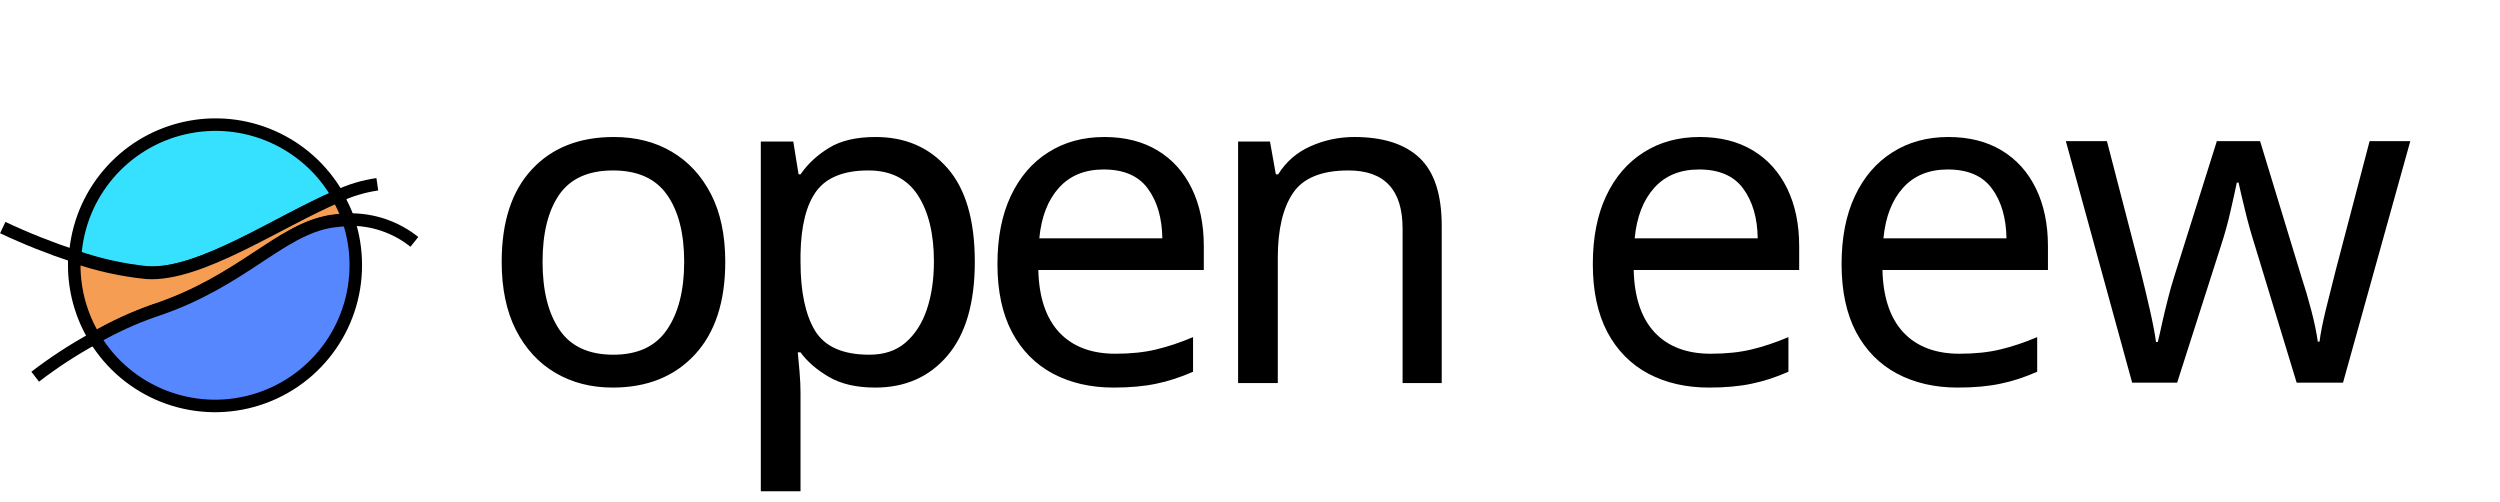
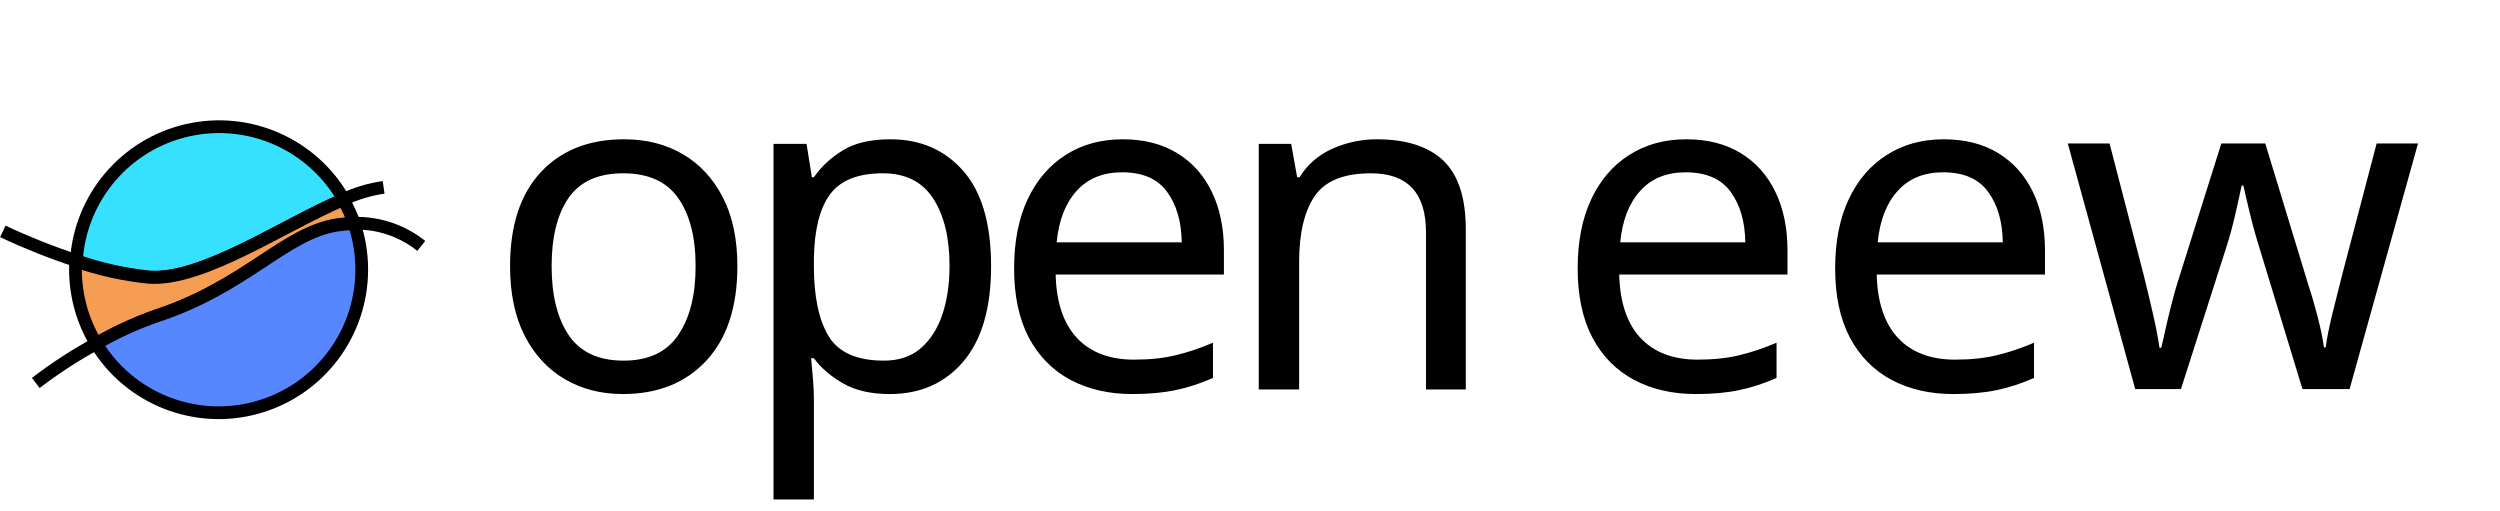
- <svg xmlns="http://www.w3.org/2000/svg" viewBox="0 0 199.7 40.07">
+ <svg xmlns="http://www.w3.org/2000/svg" viewBox="0 0 196.42 40.07">
  <defs>
-     <style>.cls-1{fill:none;}.cls-1,.cls-2,.cls-3,.cls-4{stroke:#000;stroke-miterlimit:10;}.cls-2{fill:#35e1ff;}.cls-3{fill:#f59d52;}.cls-4{fill:#5787ff;}.cls-5,.cls-6{font-size:36px;}.cls-5{font-family:Montserrat-Regular, Montserrat;letter-spacing:-0.06em;}.cls-6{font-family:Montserrat-Medium, Montserrat;font-weight:500;letter-spacing:-0.06em;}.cls-7{letter-spacing:-0.07em;}</style>
+     <style>.cls-1{fill:none;}.cls-1,.cls-2,.cls-3,.cls-4{stroke:#000;stroke-miterlimit:10;}.cls-2{fill:#35e1ff;}.cls-3{fill:#f59d52;}.cls-4{fill:#5787ff;}.cls-5,.cls-6{font-size:36px;}.cls-5{font-family:Montserrat-Regular, Montserrat;letter-spacing:-0.06em;}.cls-6{font-family:Montserrat-Medium, Montserrat;font-weight:500;letter-spacing:-0.05em;}.cls-7{letter-spacing:-0.06em;}</style>
  </defs>
  <g id="Layer_2" data-name="Layer 2">
    <g id="Layer_1-2" data-name="Layer 1">
      <path class="cls-1" d="M30.14,14.72a11.29,11.29,0,0,0-3.15.94" />
      <path class="cls-1" d="M.22,18.18A50.89,50.89,0,0,0,6,20.48" />
      <path class="cls-1" d="M27.83,17.54a8.15,8.15,0,0,1,5.27,1.78" />
      <path class="cls-1" d="M2.81,30.09A36.17,36.17,0,0,1,7.56,27" />
      <path class="cls-2" d="M27,15.66c-4.71,2-11,6.39-15.26,6.1A25.18,25.18,0,0,1,6,20.48a11.24,11.24,0,0,1,21-4.82Z" />
      <path class="cls-3" d="M27.83,17.54a11.22,11.22,0,0,0-1.36.12c-4.1.66-7.16,4.83-14.14,7.13A27.56,27.56,0,0,0,7.56,27a11.21,11.21,0,0,1-1.63-5.83c0-.22,0-.44,0-.66a25.18,25.18,0,0,0,5.78,1.28c4.22.29,10.55-4.11,15.26-6.1A11.81,11.81,0,0,1,27.83,17.54Z" />
      <path class="cls-4" d="M28.42,21.14A11.24,11.24,0,0,1,7.56,27a27.56,27.56,0,0,1,4.77-2.18c7-2.3,10-6.47,14.14-7.13a11.22,11.22,0,0,1,1.36-.12A11.27,11.27,0,0,1,28.42,21.14Z" />
      <text class="cls-5" transform="translate(38.09 30.6)">open</text>
-       <text class="cls-6" transform="translate(125.25 30.6)">e<tspan class="cls-7" x="19.87" y="0">e</tspan>
-         <tspan x="39.38" y="0">w</tspan>
+       <text class="cls-6" transform="translate(121.97 30.6)">e<tspan class="cls-7" x="20.23" y="0">e</tspan>
+         <tspan x="40.1" y="0">w</tspan>
      </text>
    </g>
  </g>
</svg>
